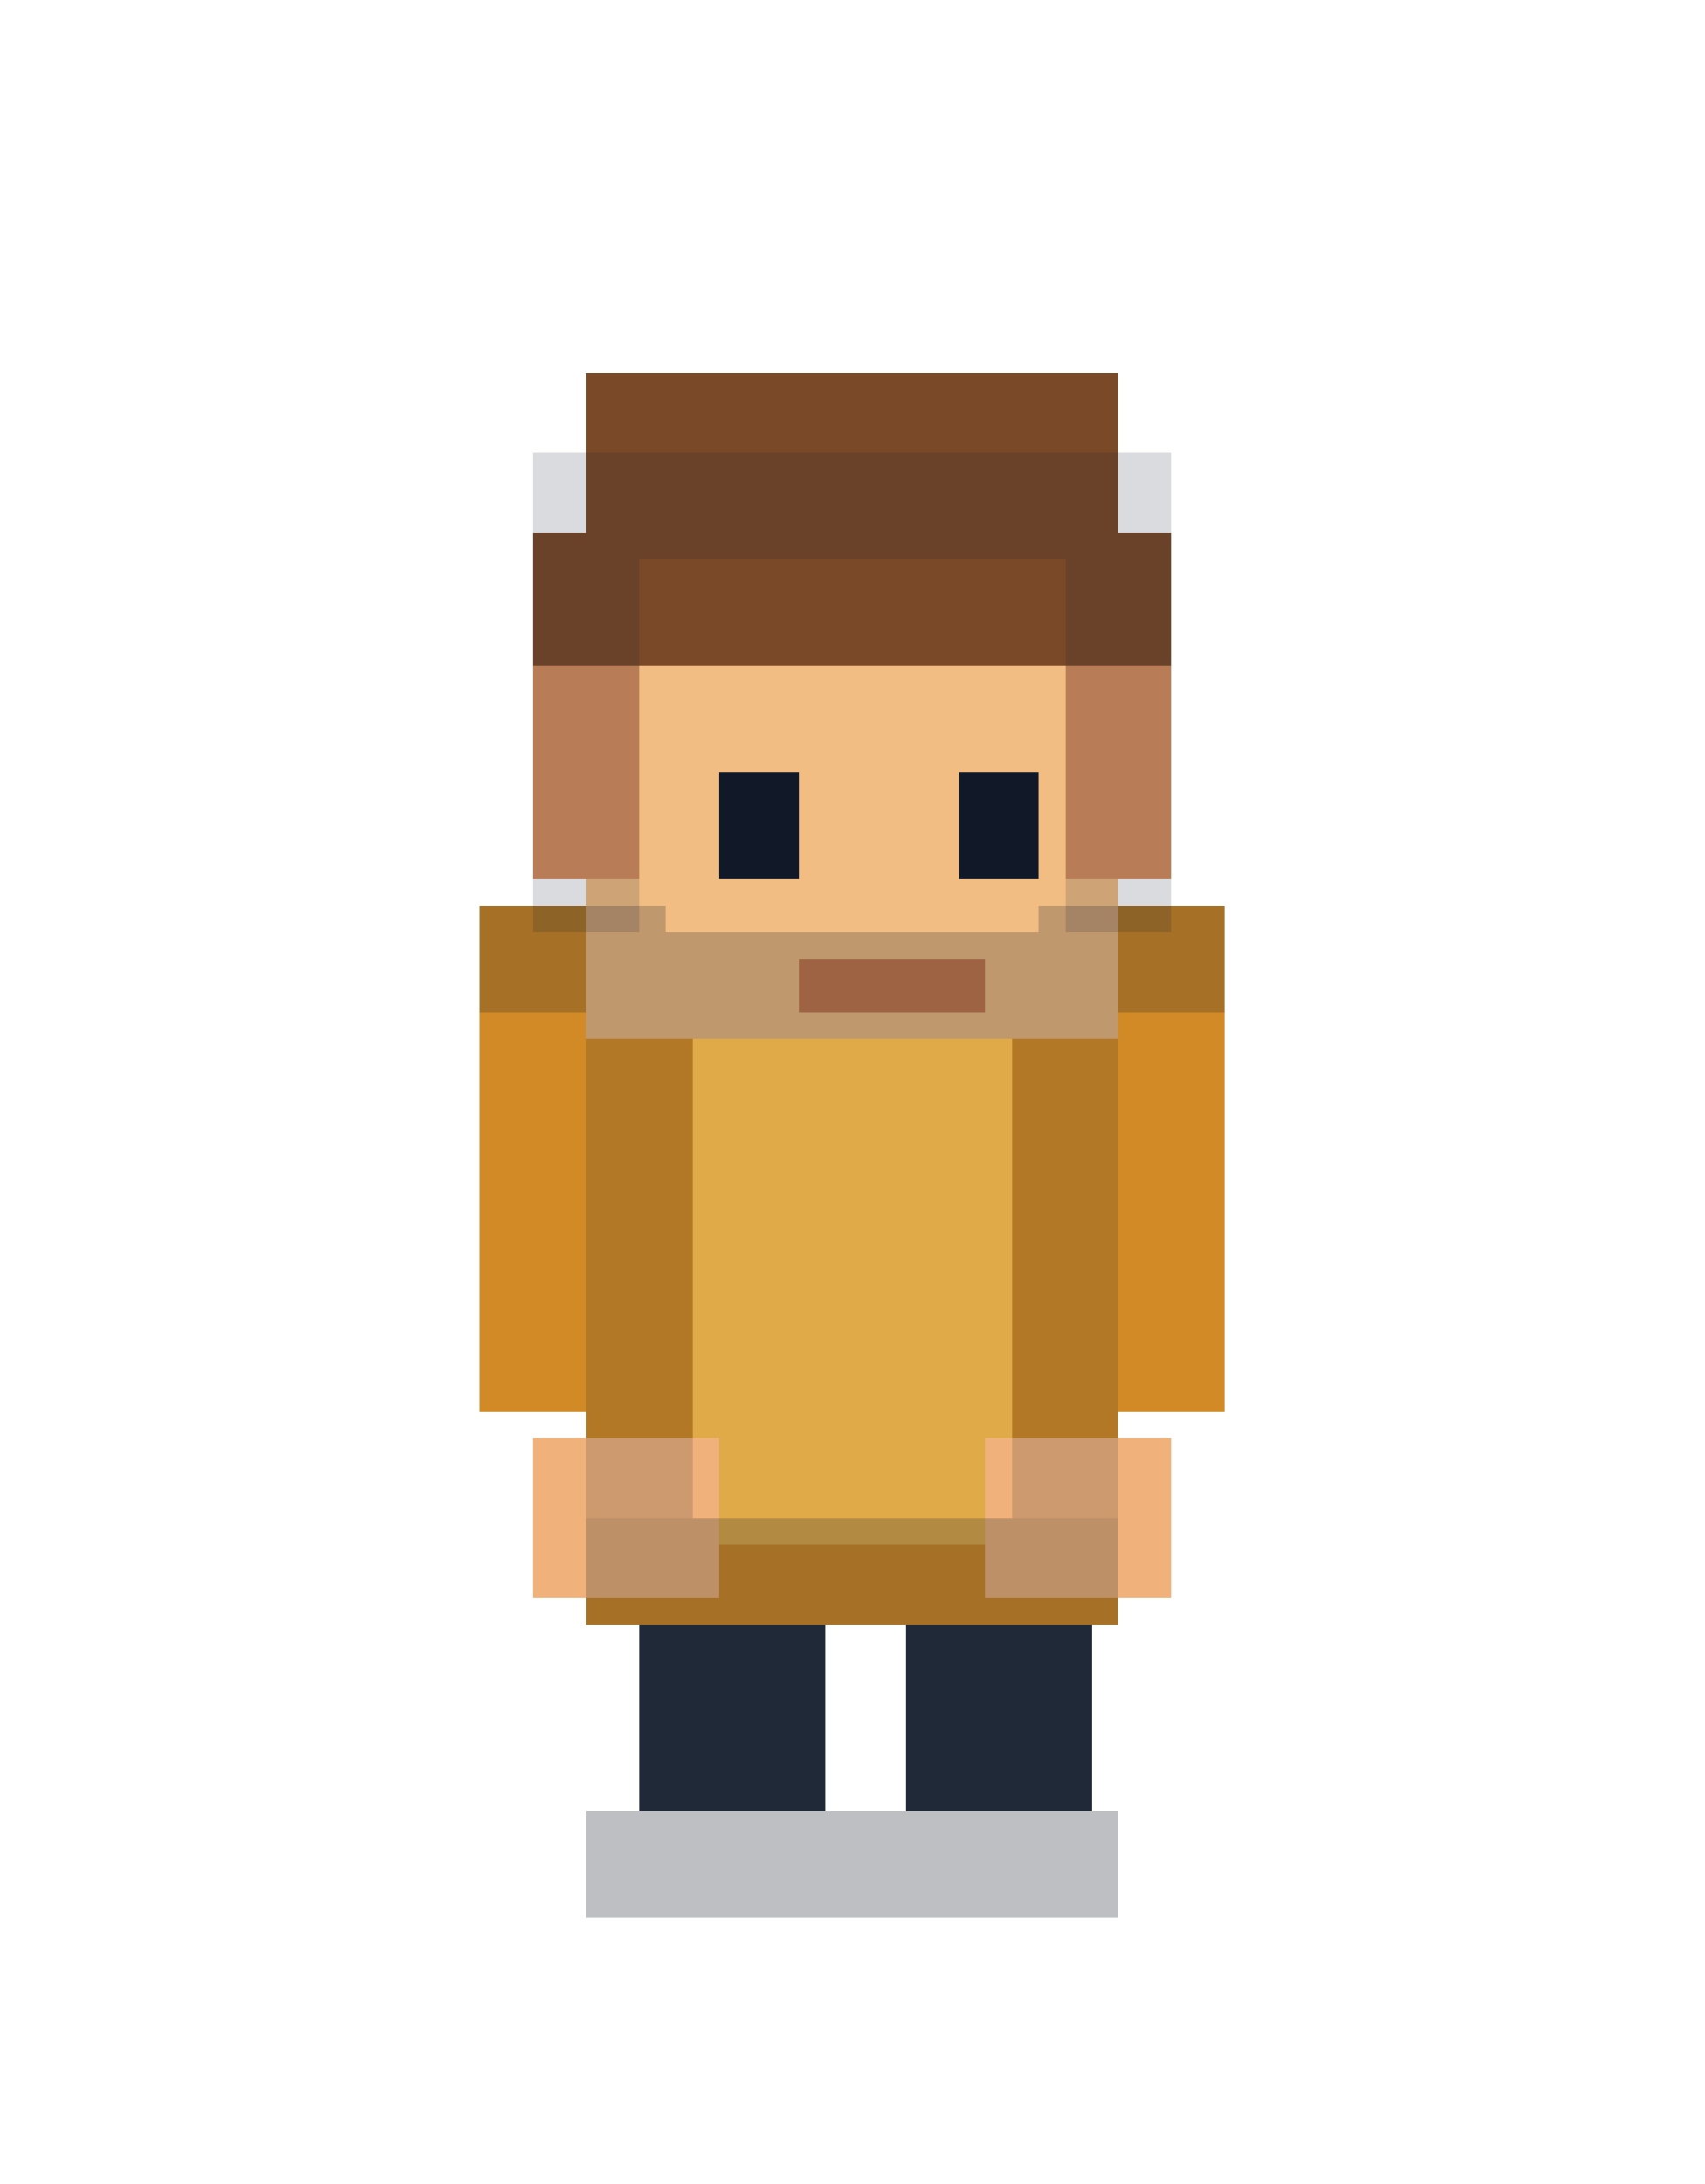
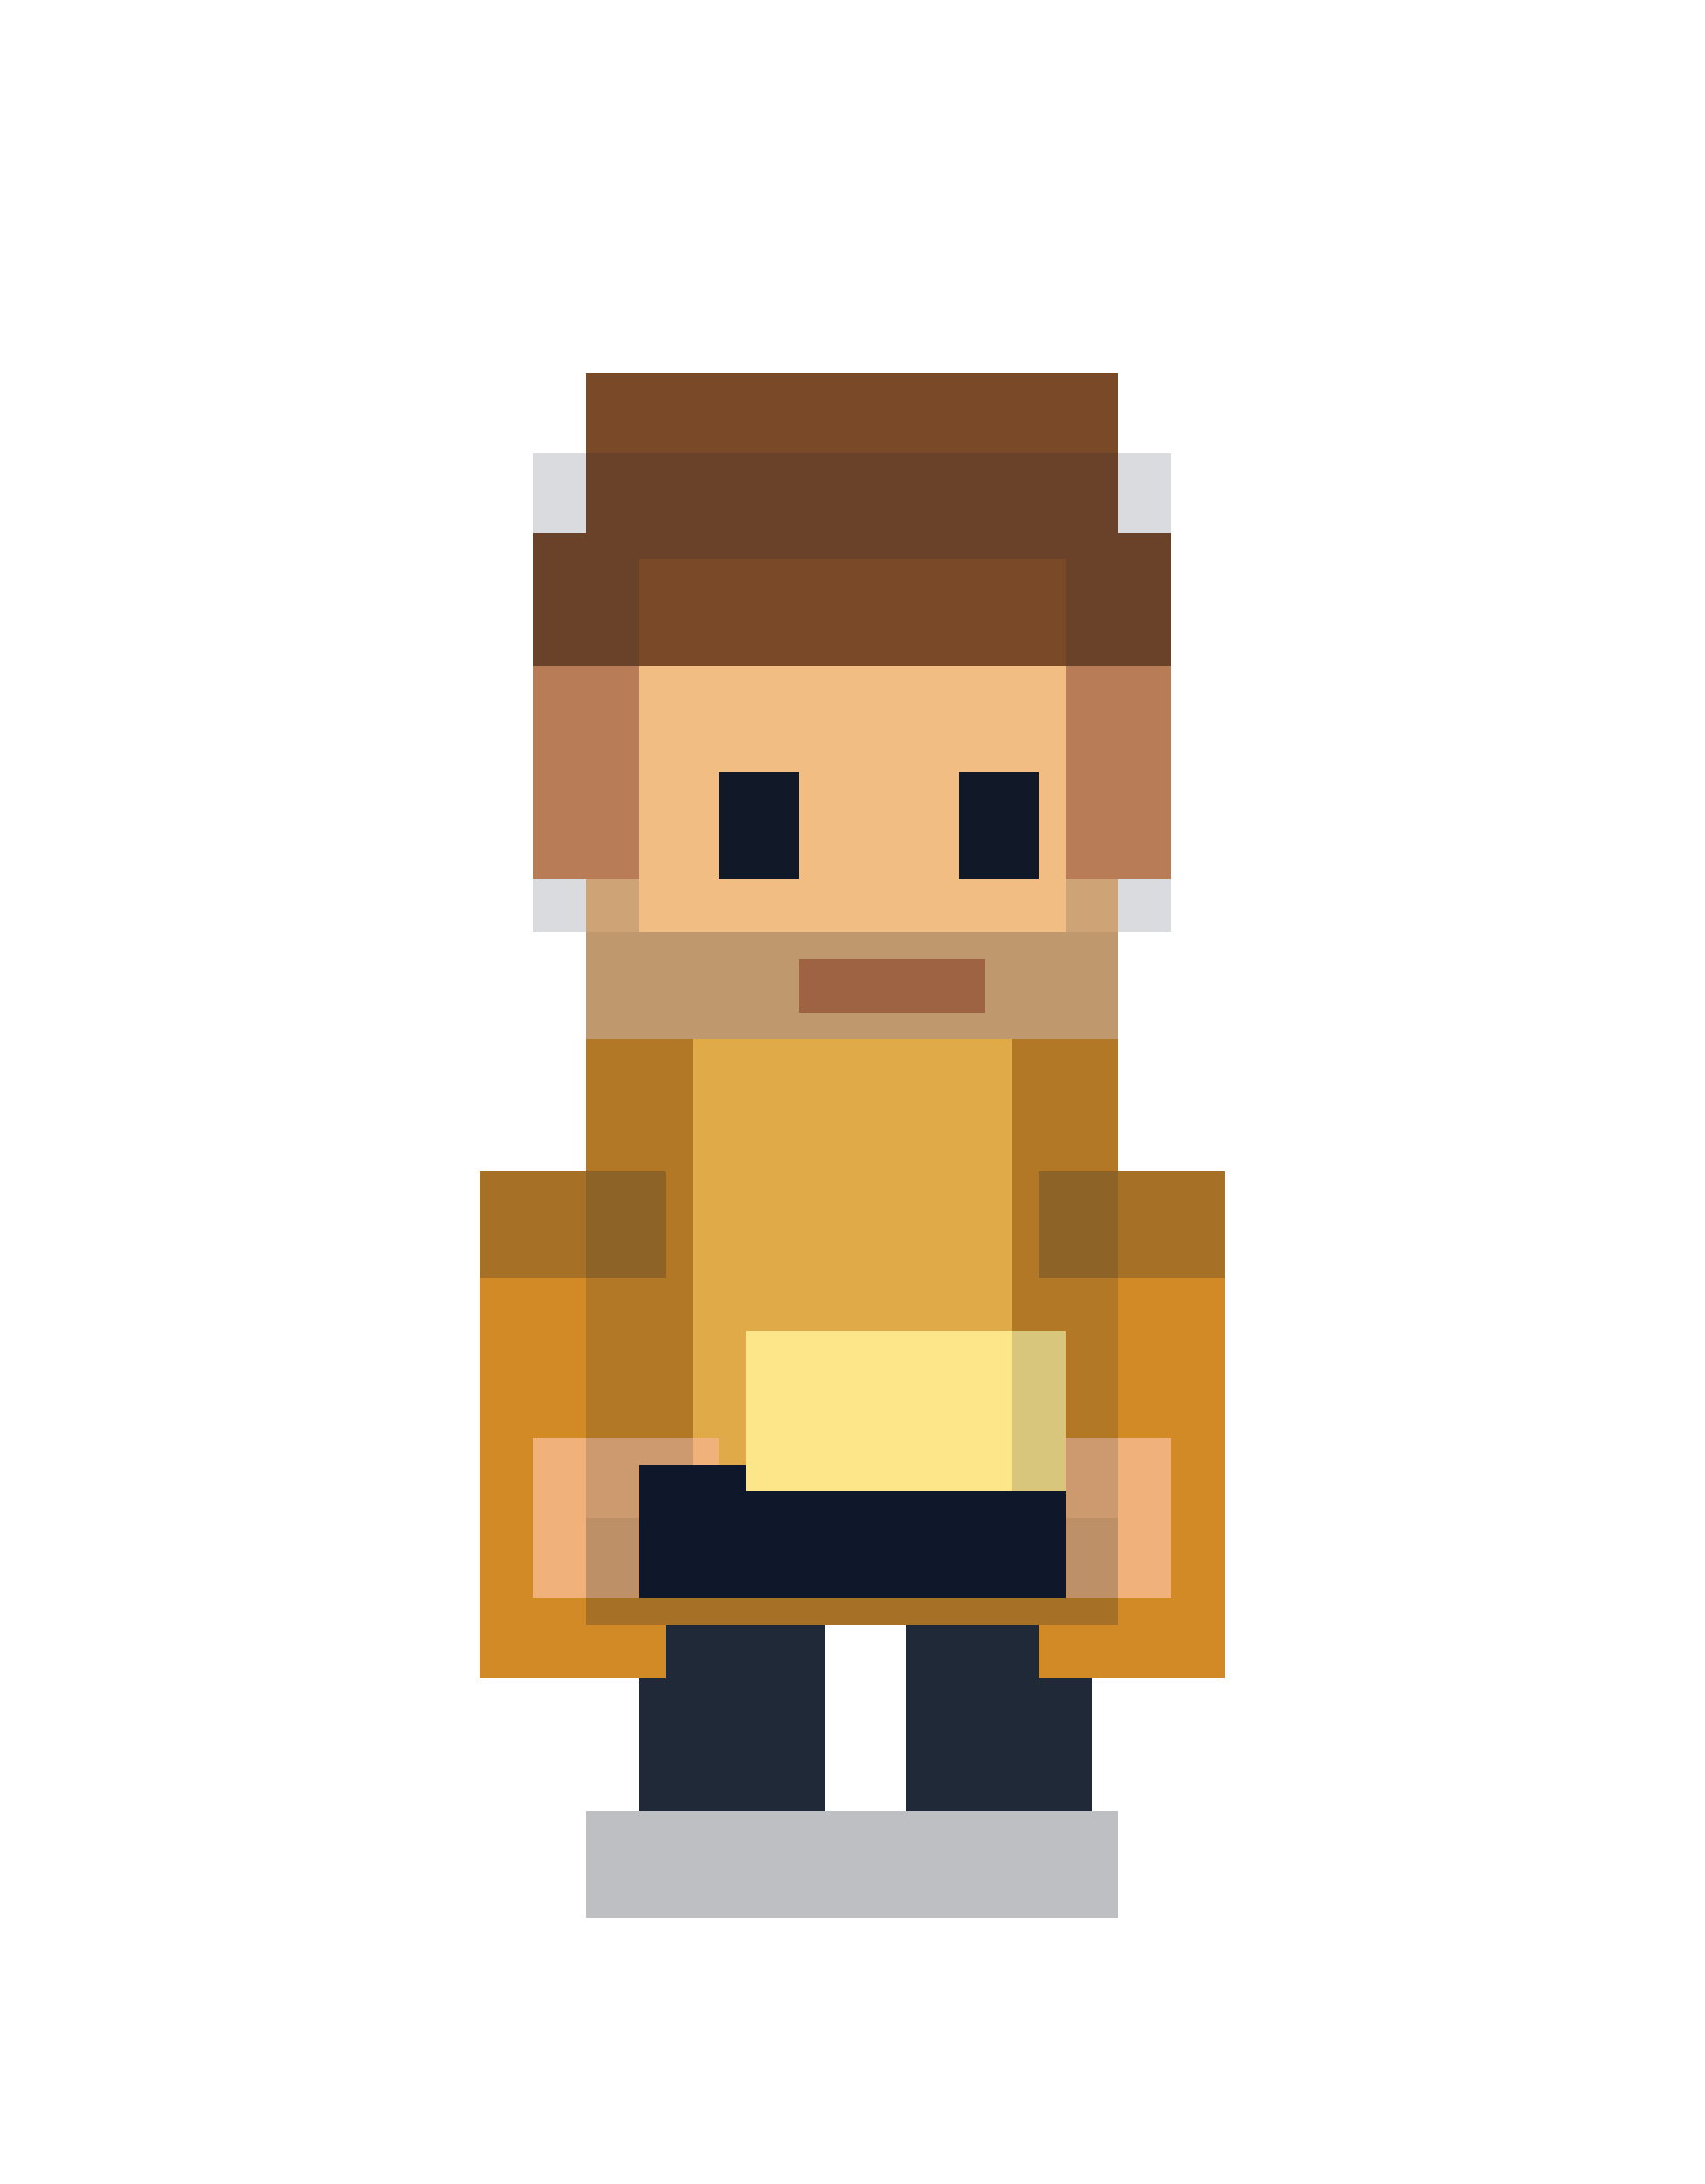
<svg xmlns="http://www.w3.org/2000/svg" width="64" height="82" viewBox="0 0 64 82" shape-rendering="crispEdges">
  <path d="M22 68h20v4H22z" fill="#111827" opacity=".28" />
  <path d="M24 56h7v12h-7zM34 56h7v12h-7z" fill="#1f2937" />
  <path d="M22 35h20v26H22z" fill="#d18a25" />
  <path d="M26 38h12v20H26z" fill="#fde68a" opacity=".35" />
-   <path d="M18 34h7v19h-7zM39 34h7v19h-7z" fill="#d18a25" />
+   <path d="M18 44h7v19h-7zM39 44h7v19h-7z" fill="#d18a25" />
  <path d="M20 54h7v6h-7zM37 54h7v6h-7z" fill="#f0b27a" />
  <path d="M22 17h20v22H22z" fill="#f2bd82" />
  <path d="M20 22h4v11h-4zM40 22h4v11h-4z" fill="#d8905f" />
  <path d="M22 14h20v9H22zM20 20h24v5H20z" fill="#7a4a28" />
  <path d="M27 29h3v4h-3zM36 29h3v4h-3z" fill="#111827" />
  <path d="M30 36h7v2h-7z" fill="#9a3412" opacity=".5" />
-   <path d="M22 35h20v4H22zM22 57h20v4H22zM18 34h7v4h-7zM39 34h7v4h-7z" fill="#0f172a" opacity=".22" />
+   <path d="M24 55h16v5H24z" fill="#0f172a" />
+   <path d="M28 50h12v6H28z" fill="#fde68a" />
+   <path d="M22 35h20v4H22zM22 57h20v4H22zM18 44h7v4h-7zM39 44h7v4h-7z" fill="#0f172a" opacity=".22" />
  <path d="M20 17h24v4H20zM20 21h4v14h-4zM40 21h4v14h-4zM22 39h4v18h-4zM38 39h4v18h-4z" fill="#0f172a" opacity=".16" />
</svg>
